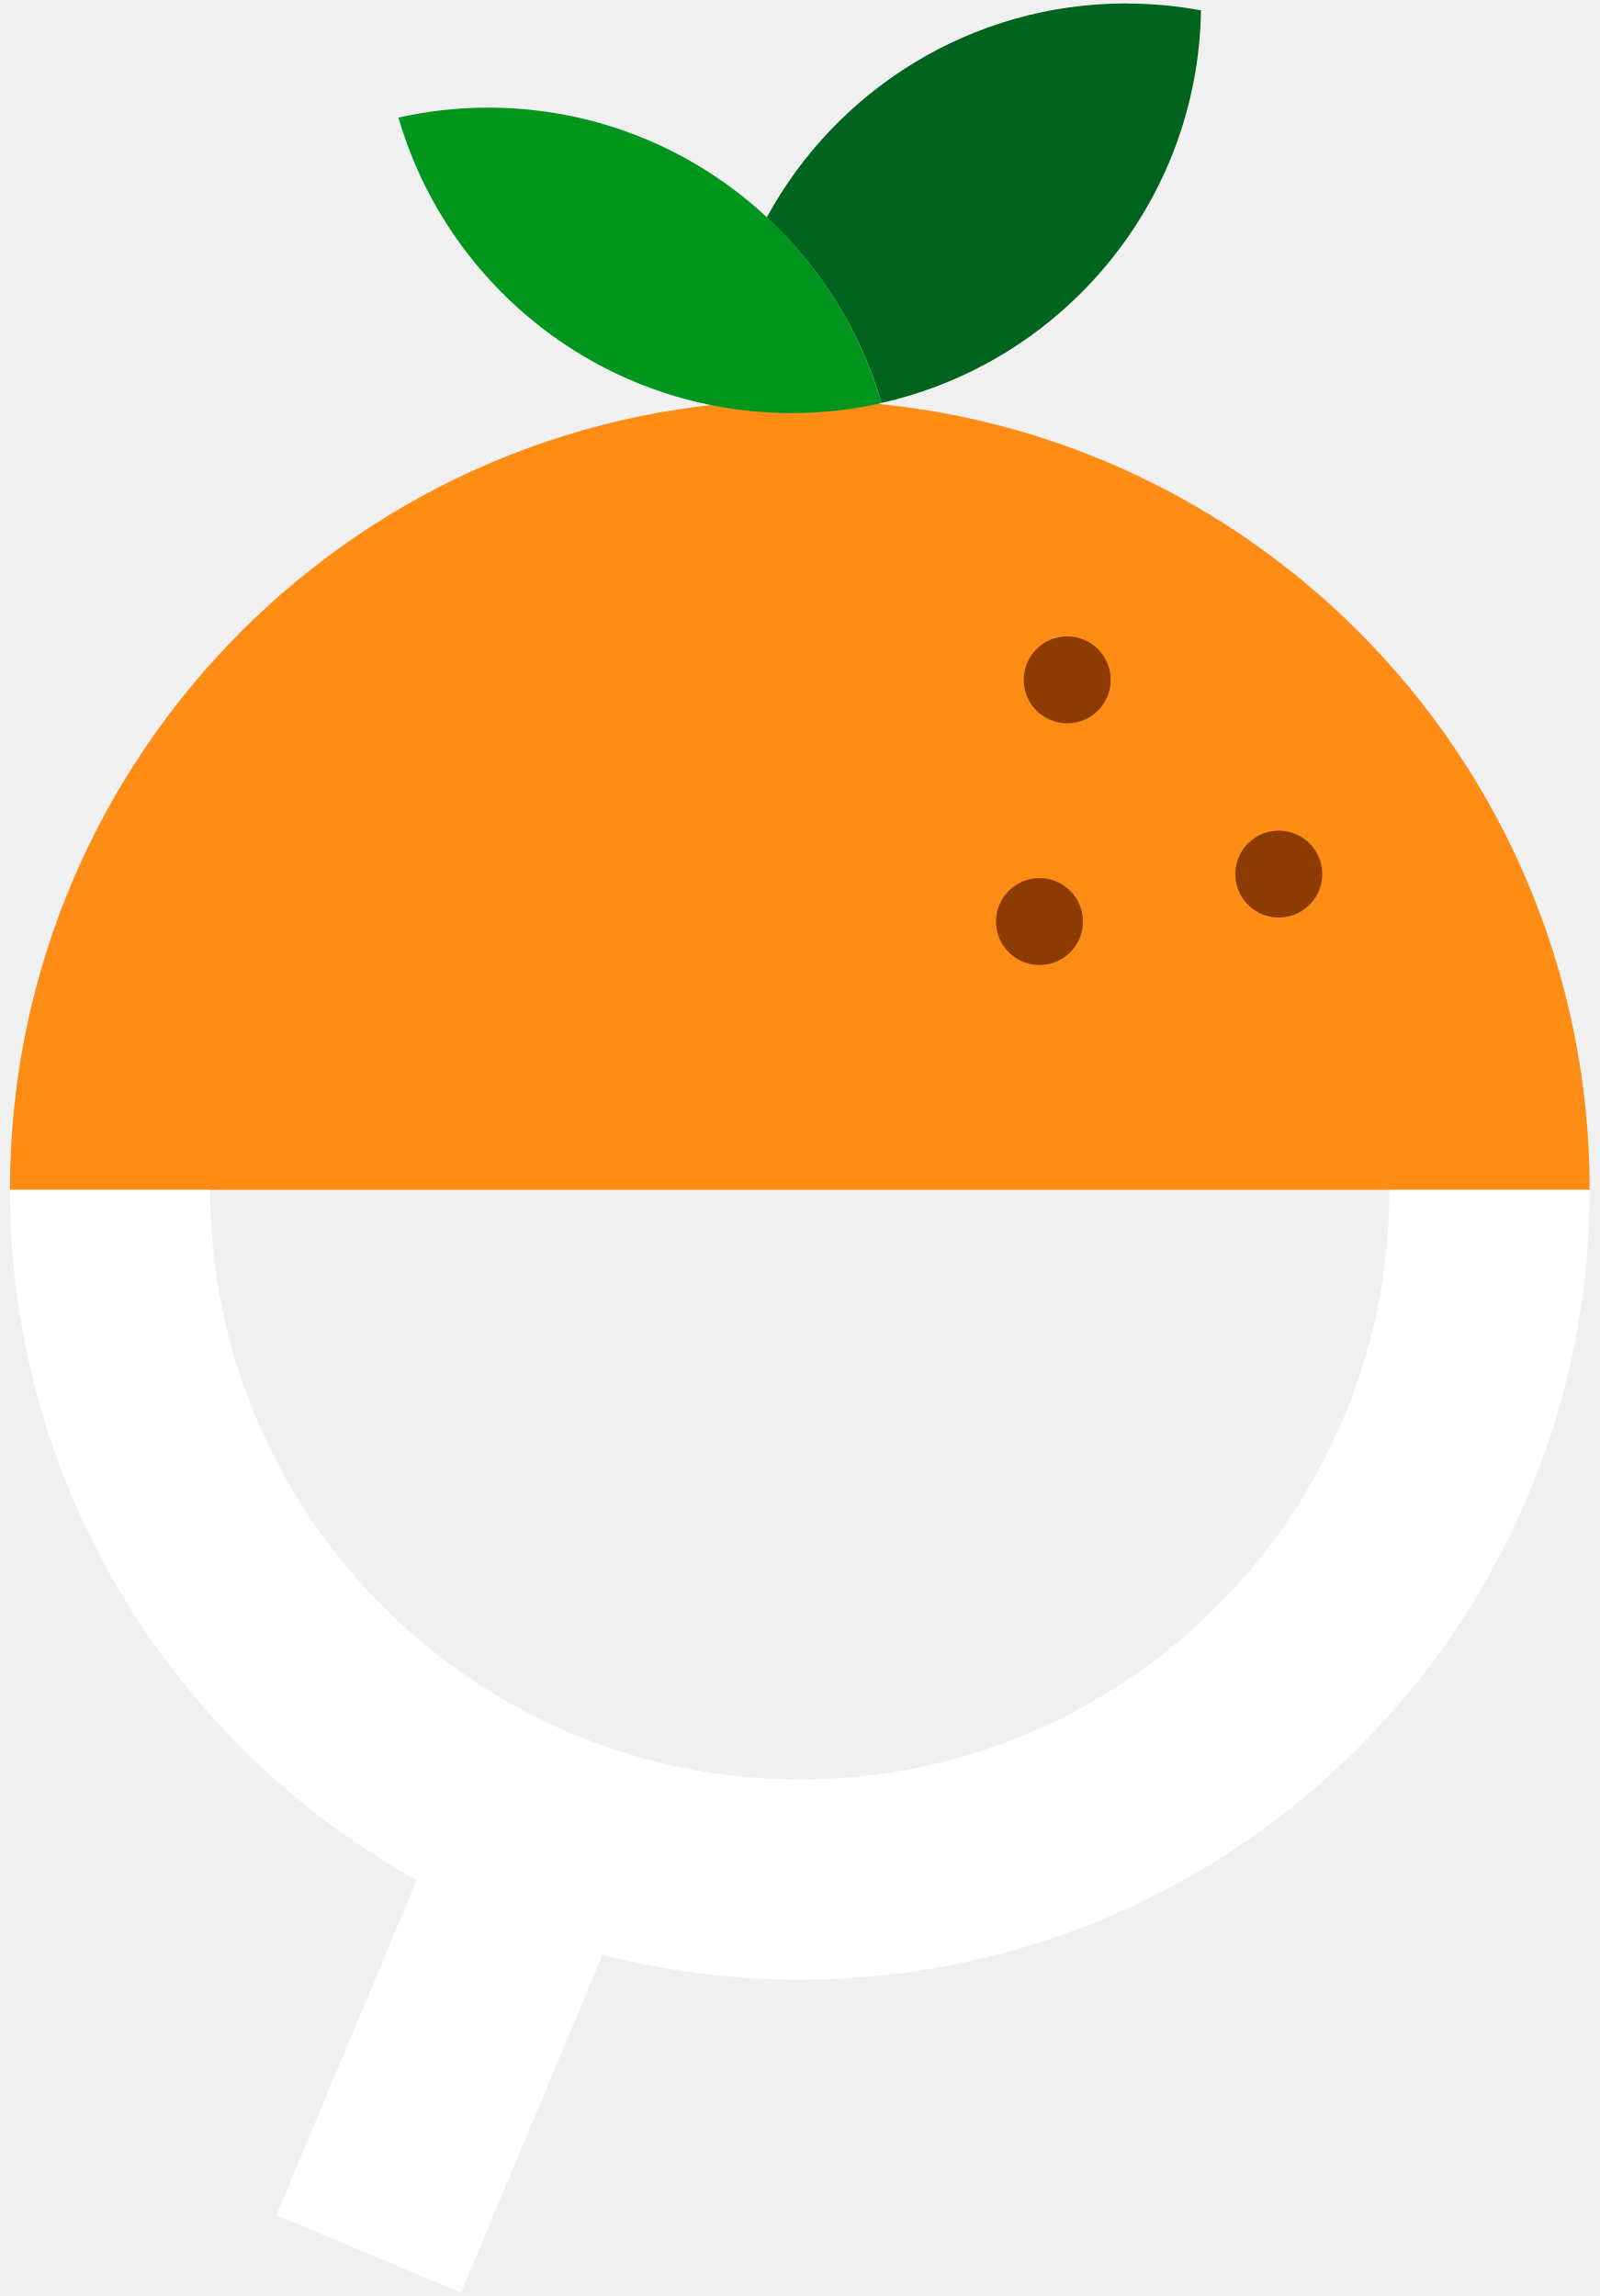
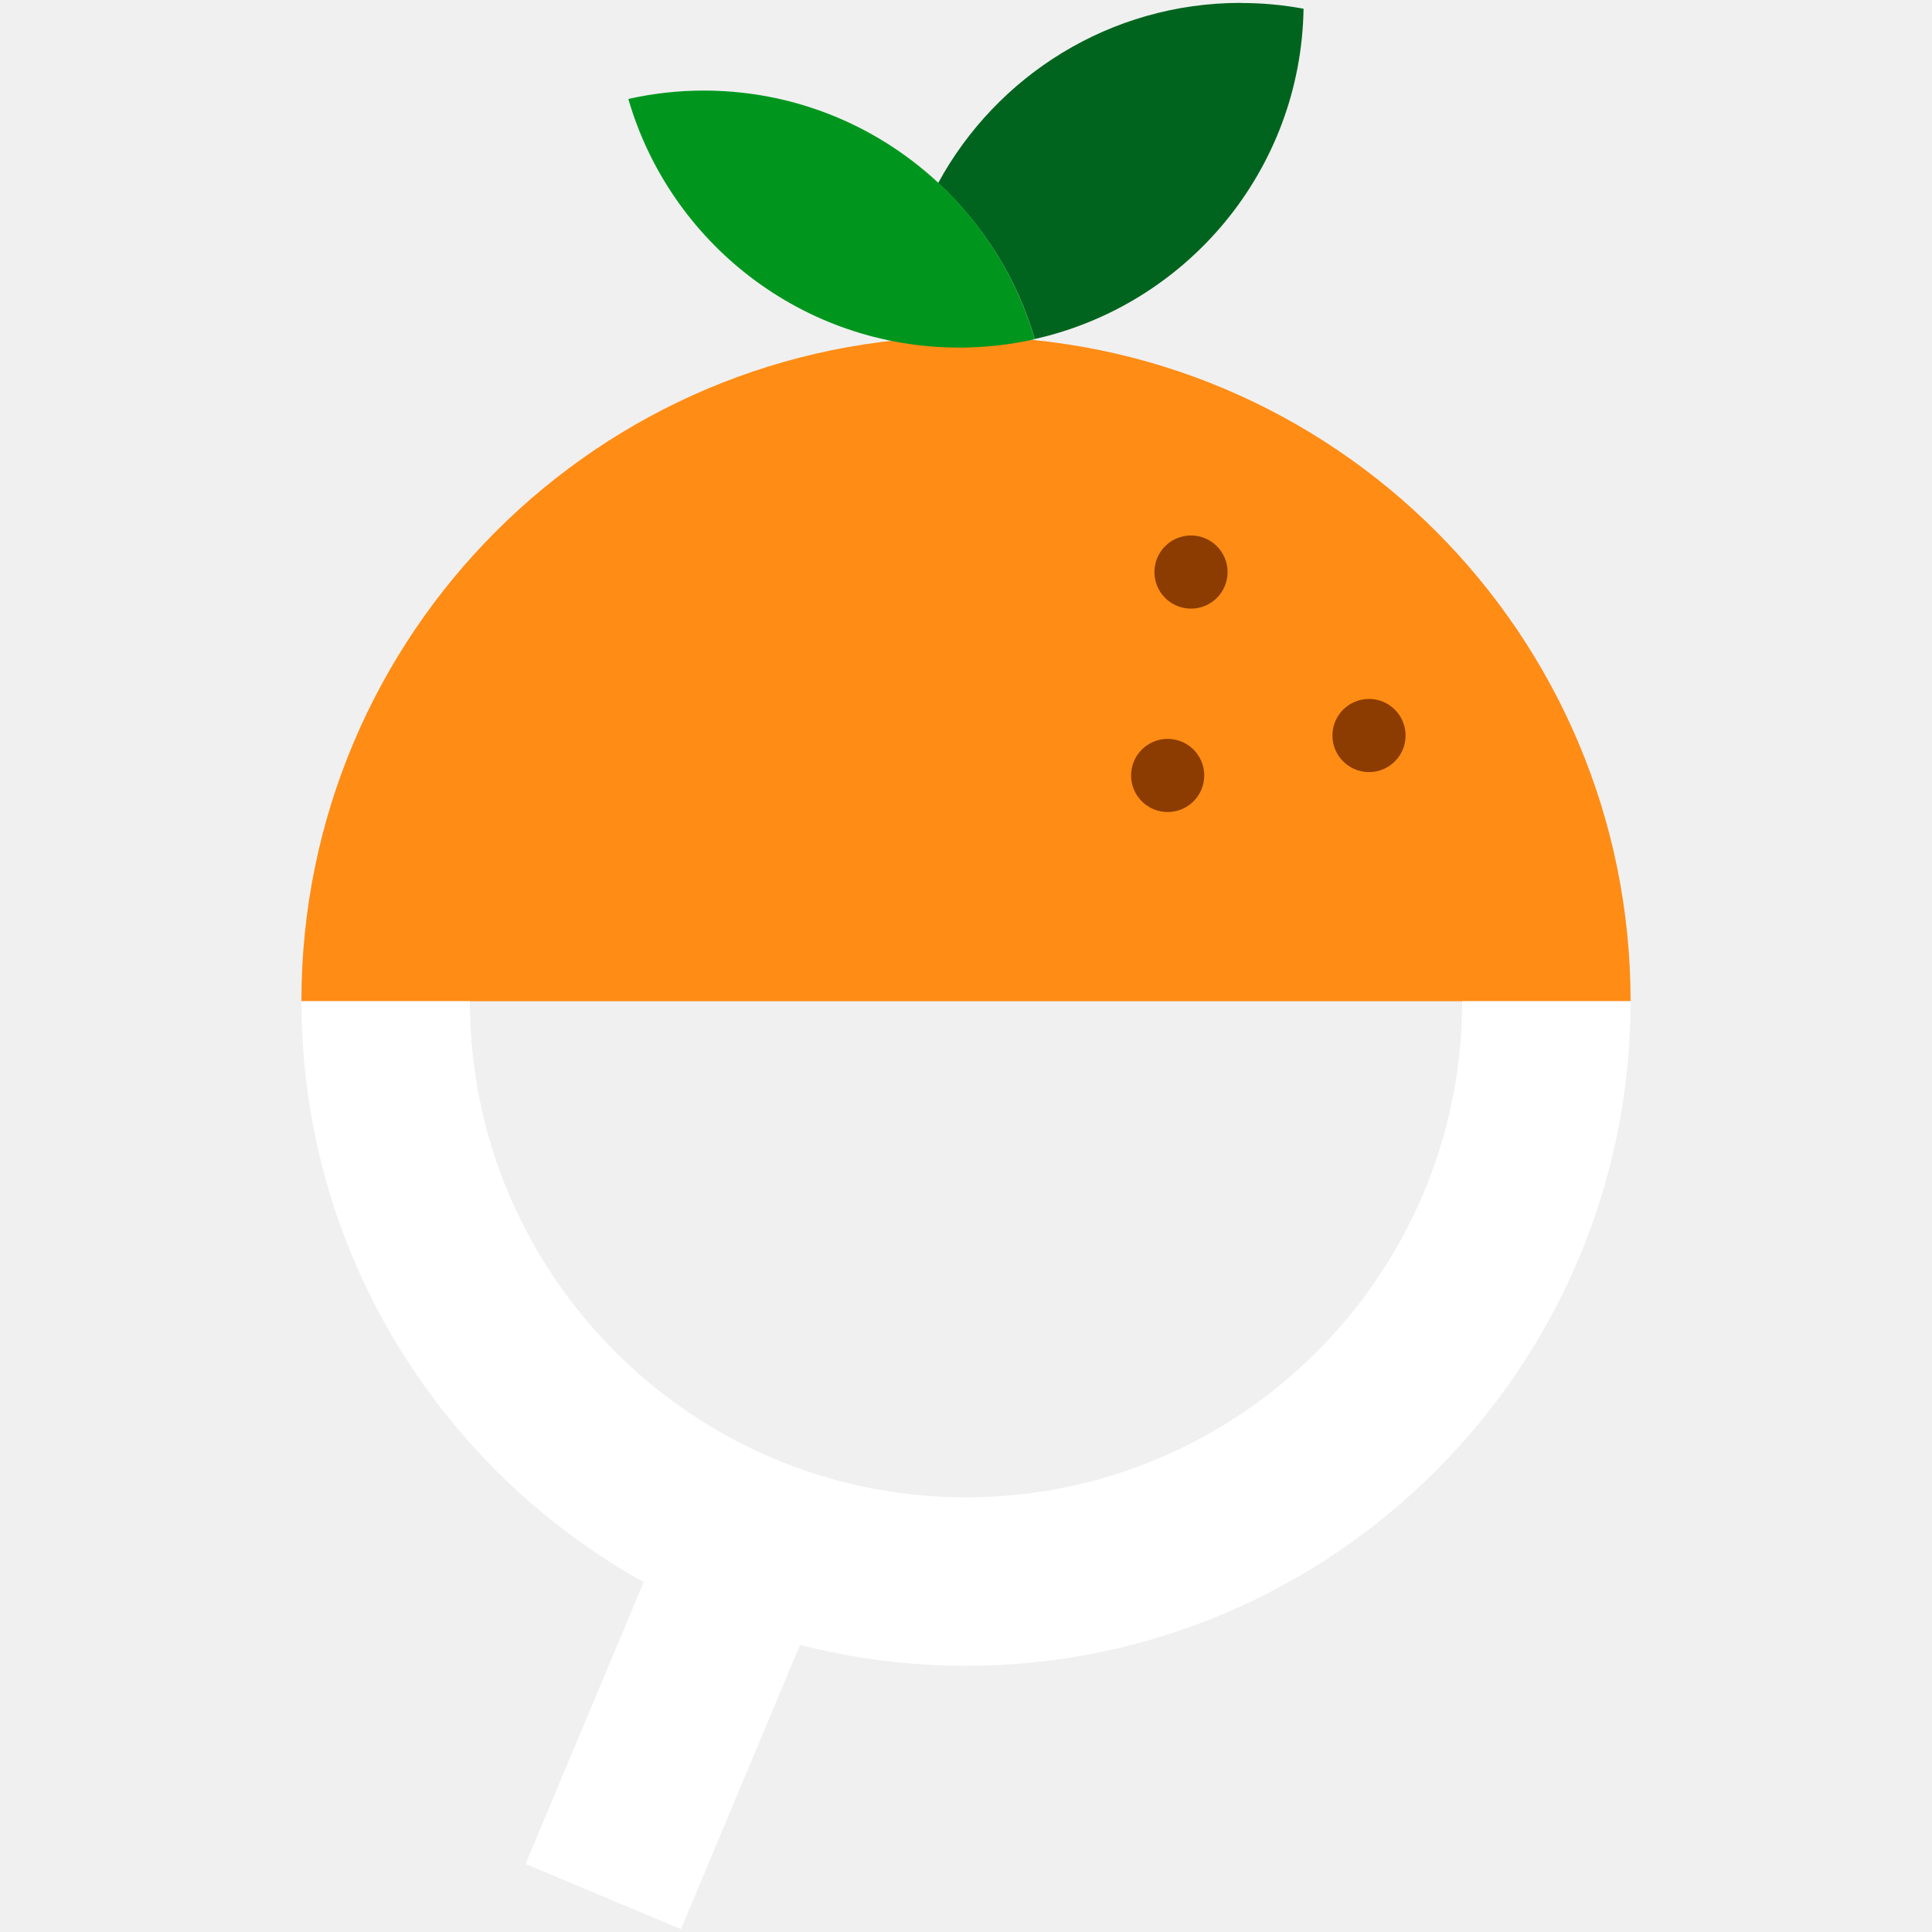
- <svg xmlns="http://www.w3.org/2000/svg" width="124px" height="178px" viewBox="0 0 124 178" version="1.1">
-   <g id="Page-1" stroke="none" stroke-width="1" fill="none" fill-rule="evenodd">
-     <g id="off-logo-icon-dark" transform="translate(0.77, 0.265)" fill-rule="nonzero">
-       <g id="g2989" transform="translate(-0, 30.75)">
-         <path d="M0,61.23 C0,27.41 27.41,-3.55271368e-15 61.23,-3.55271368e-15 C95.05,-3.55271368e-15 122.46,27.41 122.46,61.23 L0,61.23 Z" id="path2979" fill="#FF8C14" />
+ <svg xmlns="http://www.w3.org/2000/svg" width="178px" height="178px" viewBox="0 0 178 178" version="1.1">
+   <g id="Artboard" stroke="none" stroke-width="1" fill="none" fill-rule="evenodd">
+     <g id="off-logo-icon-dark" transform="translate(27.77, 0.265)" fill-rule="nonzero">
+       <g id="g2989" transform="translate(0, 30.75)">
+         <path d="M0,61.23 C0,27.41 27.41,-1.19949929e-24 61.23,-1.19949929e-24 C95.05,-1.19949929e-24 122.46,27.41 122.46,61.23 L0,61.23 Z" id="path2979" fill="#FF8C14" />
        <circle id="circle2983" fill="#8C3C00" cx="81.96" cy="21.69" r="3.37" />
        <circle id="circle2985" fill="#8C3C00" cx="98.36" cy="36.75" r="3.37" />
        <circle id="circle2987" fill="#8C3C00" cx="79.81" cy="40.43" r="3.37" />
      </g>
      <path d="M31.53,145.5 L20.65,171.47 L34.97,177.47 L45.94,151.28 C50.83,152.54 55.95,153.21 61.23,153.21 C94.99,153.21 122.46,125.74 122.46,91.98 L106.94,91.98 C106.94,117.18 86.44,137.69 61.23,137.69 C36.02,137.69 15.52,117.19 15.52,91.98 L0,91.98 C0,114.97 12.74,135.03 31.53,145.5 L31.53,145.5 Z" id="path2991" fill="#FFFFFF" />
      <path d="M86.55,-3.55271368e-15 C74.51,-3.55271368e-15 64.05,6.71 58.67,16.59 C62.81,20.45 65.94,25.38 67.56,30.97 C81.57,27.83 92.09,15.44 92.33,0.54 C90.46,0.19 88.53,0.01 86.55,0.01 L86.55,-3.55271368e-15 Z" id="path2993" fill="#00641E" />
      <path d="M37.06,8.08 C34.68,8.08 32.36,8.35 30.12,8.85 C33.95,22.08 46.15,31.76 60.62,31.76 C63,31.76 65.32,31.49 67.56,30.99 C63.73,17.76 51.53,8.08 37.06,8.08 Z" id="path2995" fill="#00961E" />
    </g>
  </g>
</svg>
